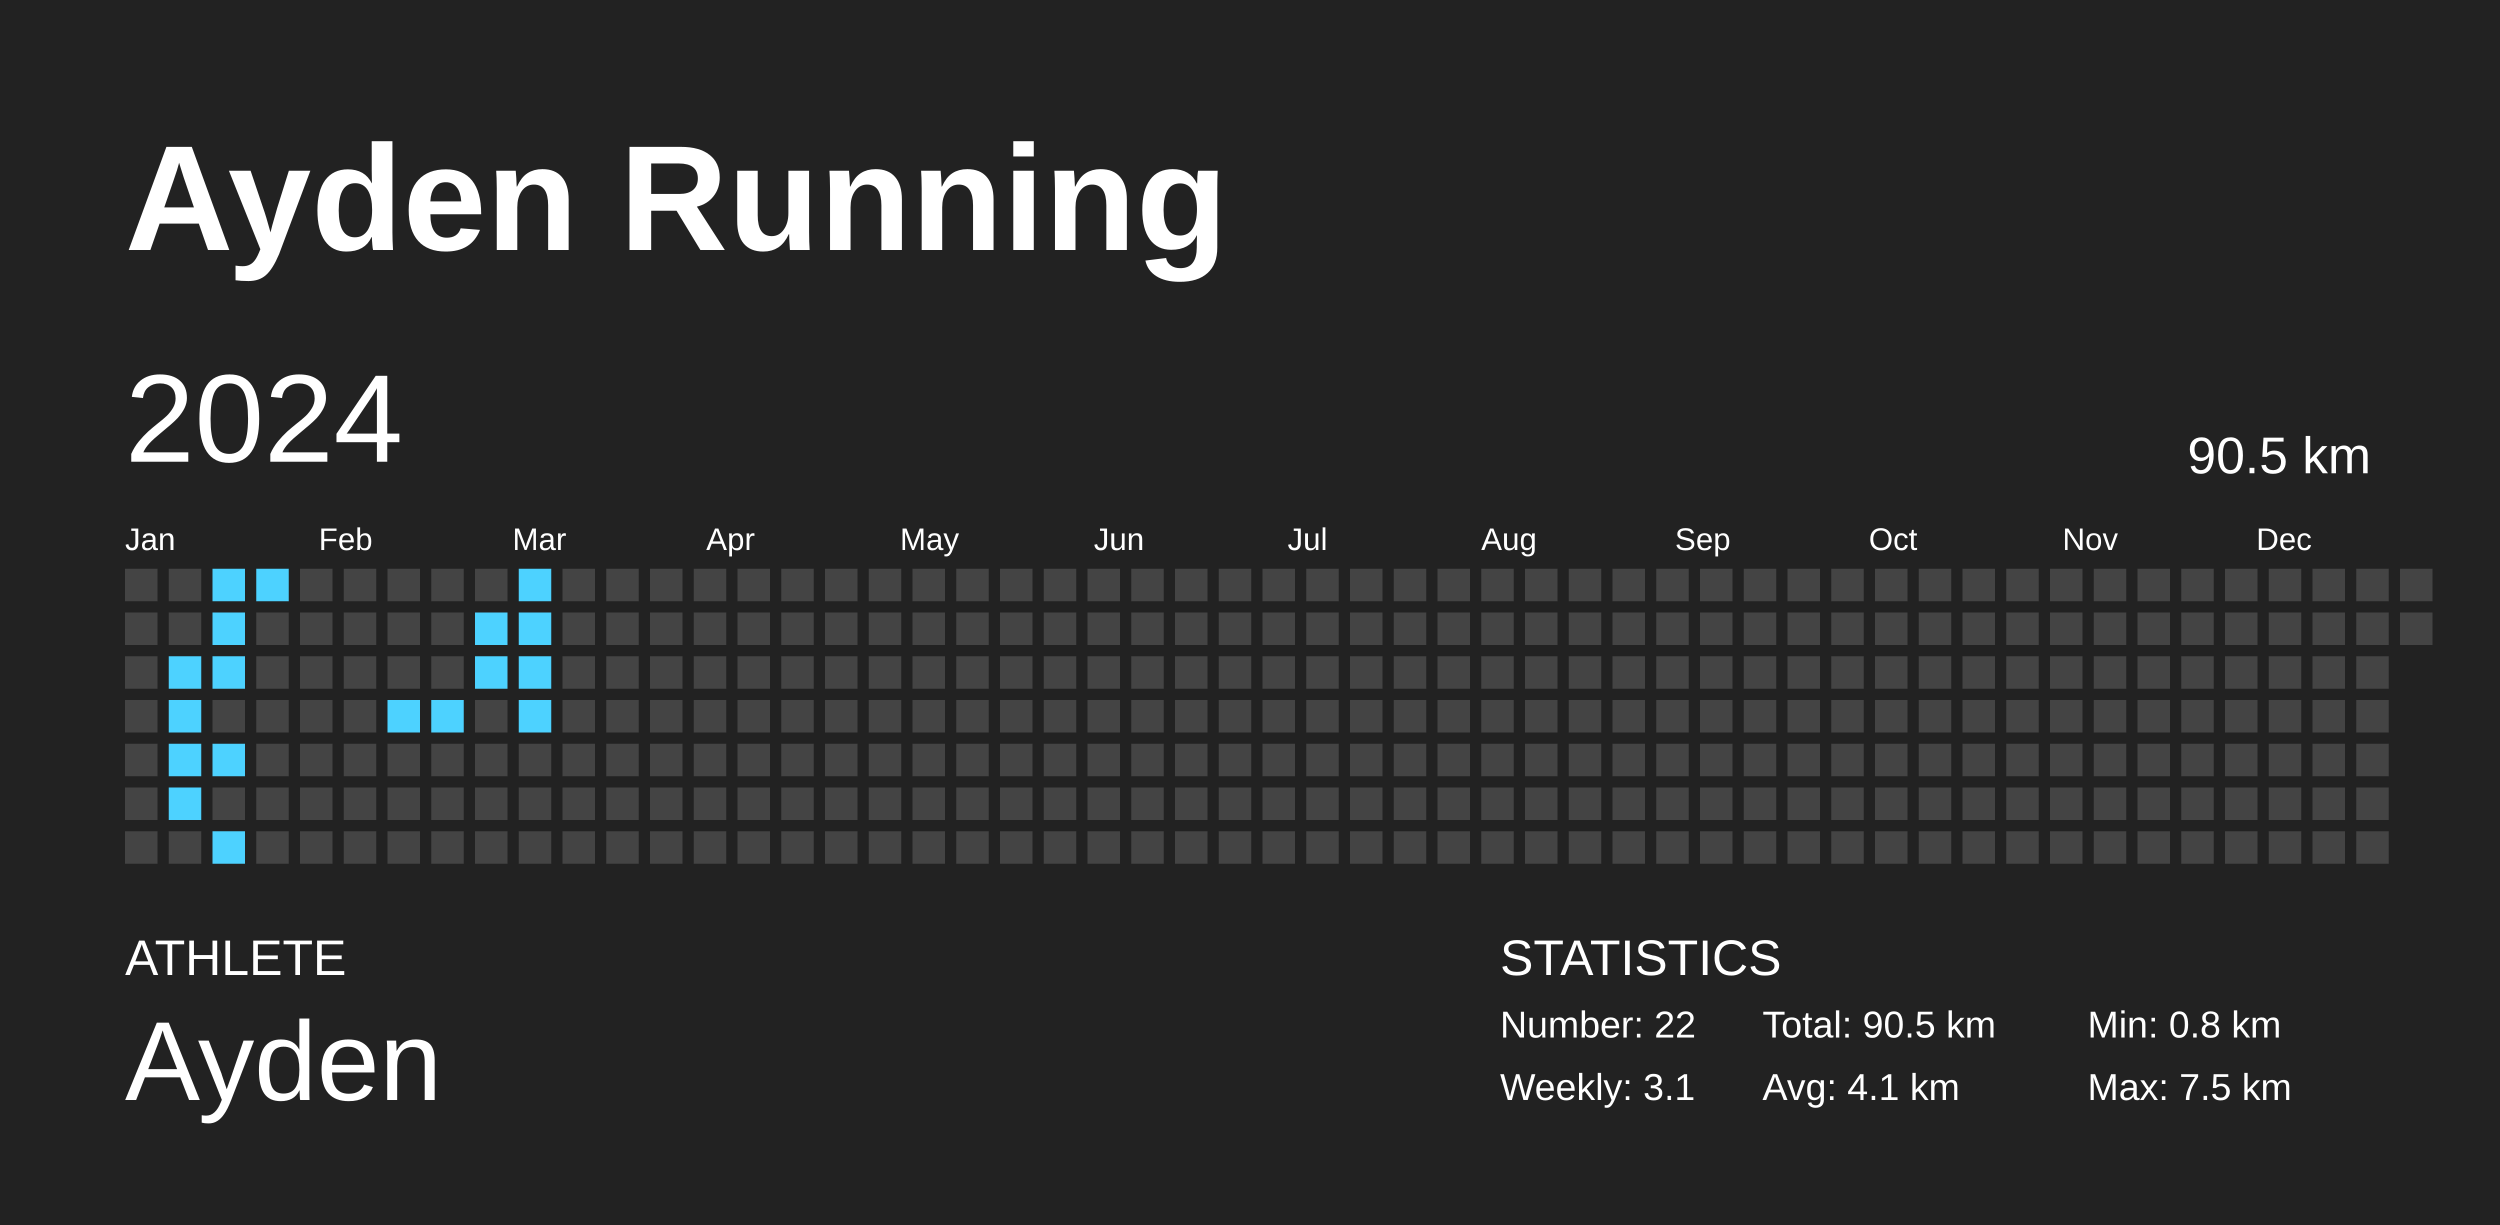
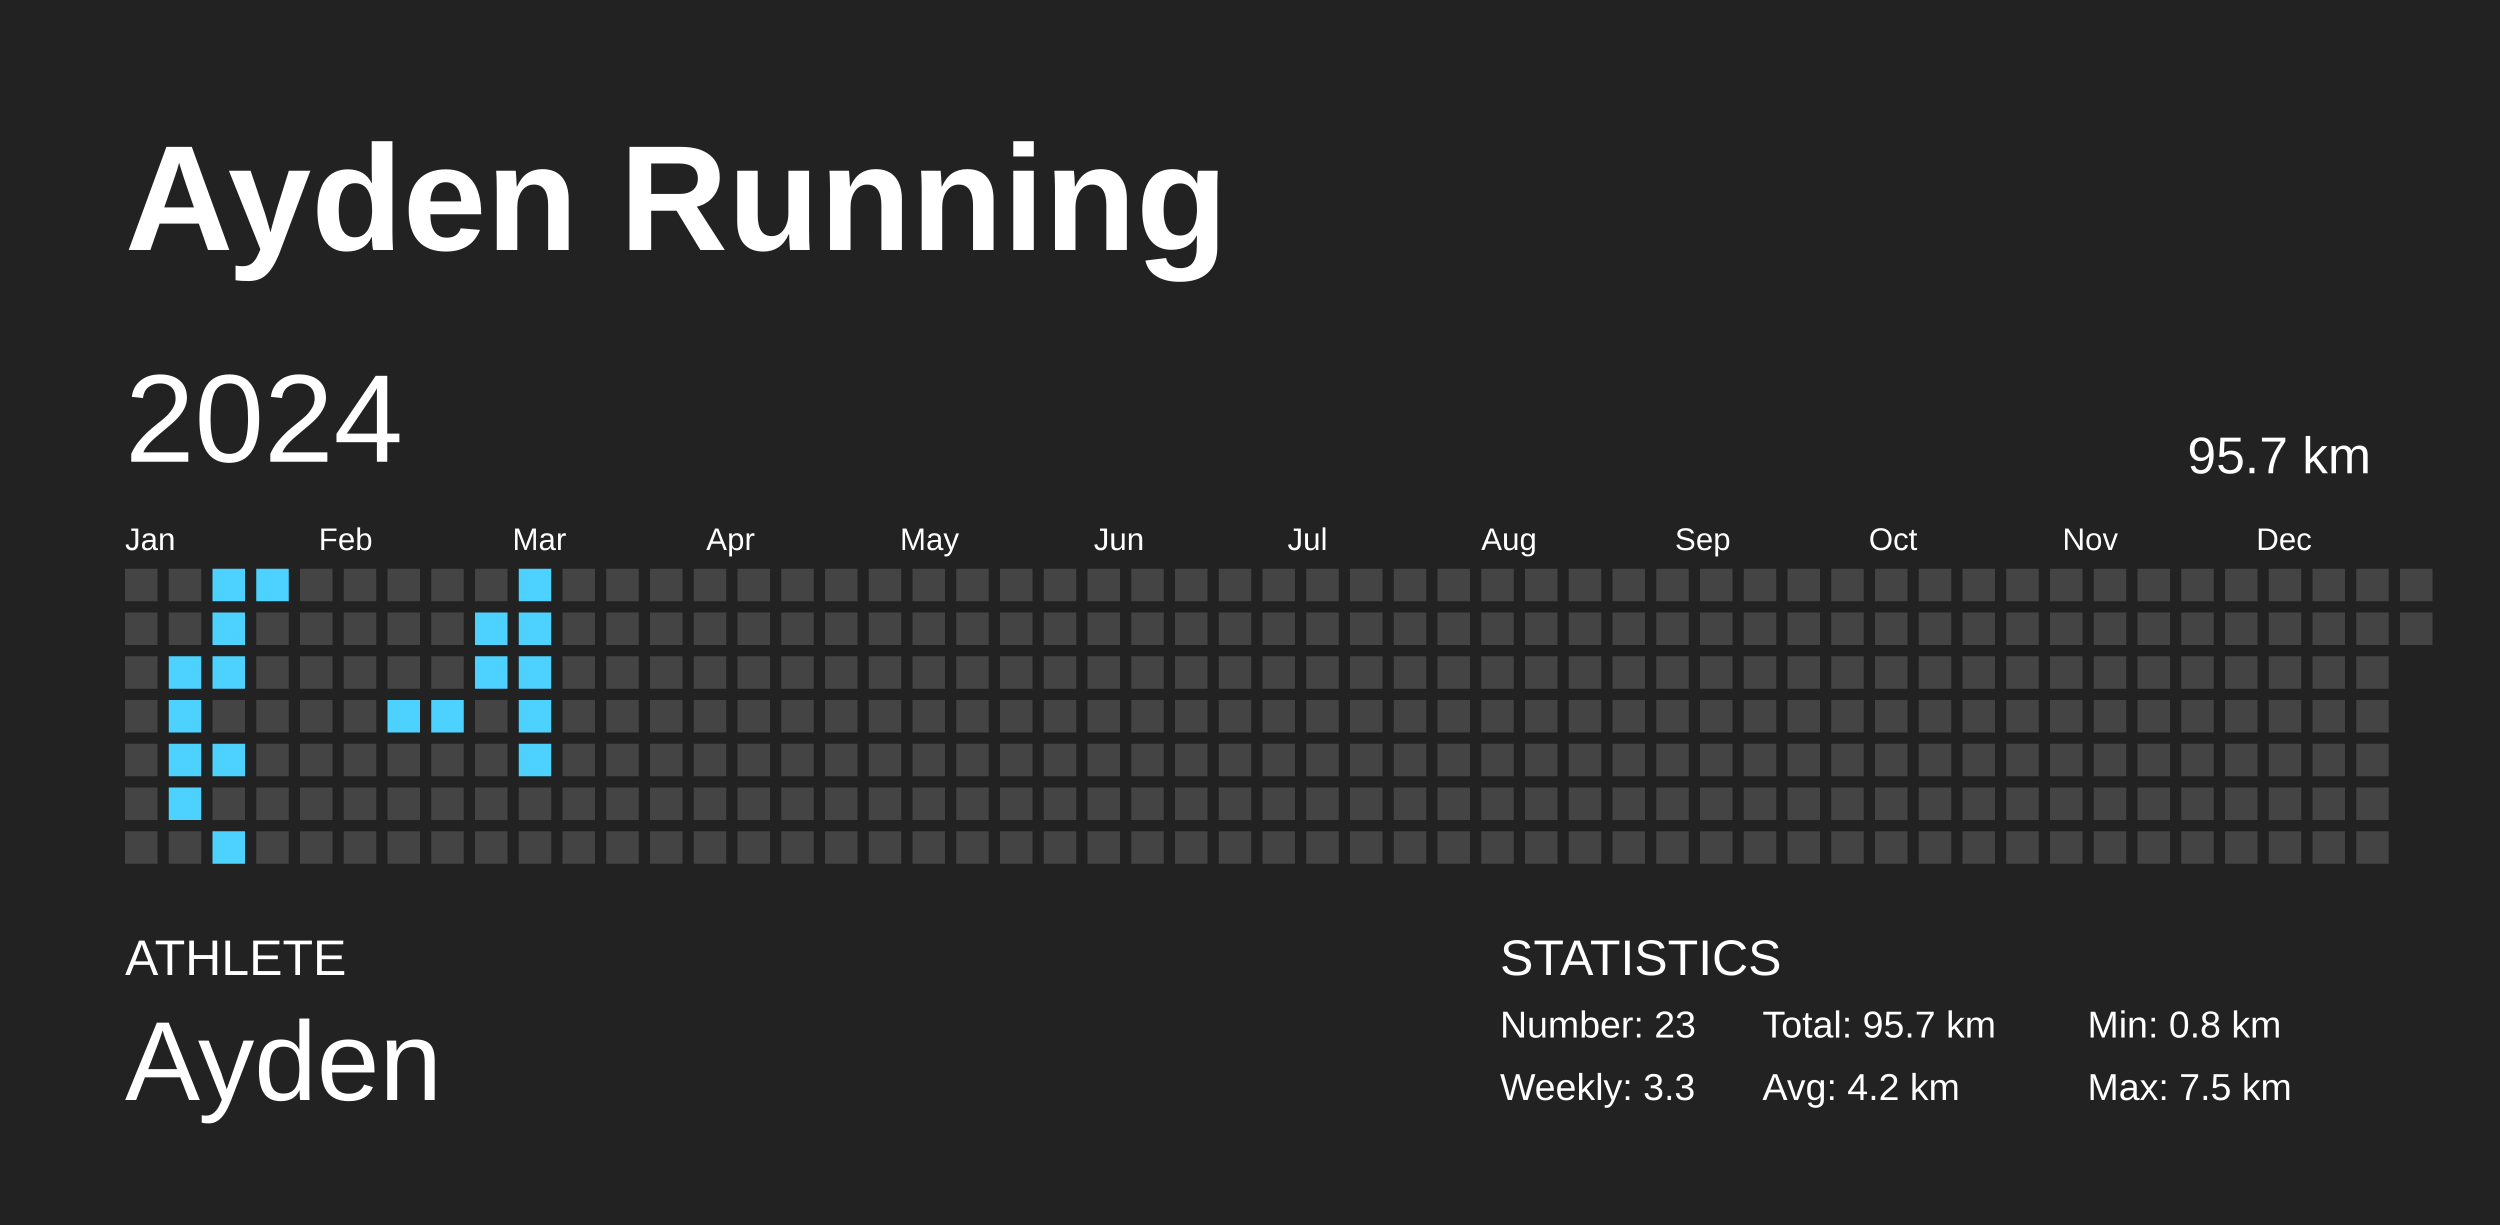
<svg xmlns="http://www.w3.org/2000/svg" baseProfile="full" height="98mm" version="1.1" viewBox="0,0,200,98" width="200mm">
  <defs />
  <rect fill="#222222" height="98" width="200" x="0" y="0" />
  <text fill="#FFFFFF" style="font-size:12px; font-family:Arial; font-weight:bold;" x="10" y="20">Ayden Running</text>
  <text fill="#FFFFFF" style="font-size:4px; font-family:Arial" x="10" y="78">ATHLETE</text>
  <text fill="#FFFFFF" style="font-size:9px; font-family:Arial" x="10" y="88">Ayden</text>
  <text fill="#FFFFFF" style="font-size:4px; font-family:Arial" x="120" y="78">STATISTICS</text>
-   <text fill="#FFFFFF" style="font-size:3px; font-family:Arial" x="120" y="83">Number: 22</text>
-   <text fill="#FFFFFF" style="font-size:3px; font-family:Arial" x="120" y="88">Weekly: 3.1</text>
-   <text fill="#FFFFFF" style="font-size:3px; font-family:Arial" x="141" y="83">Total: 90.5 km</text>
-   <text fill="#FFFFFF" style="font-size:3px; font-family:Arial" x="141" y="88">Avg: 4.1 km</text>
+   <text fill="#FFFFFF" style="font-size:3px; font-family:Arial" x="120" y="83">Number: 23</text>
+   <text fill="#FFFFFF" style="font-size:3px; font-family:Arial" x="120" y="88">Weekly: 3.3</text>
+   <text fill="#FFFFFF" style="font-size:3px; font-family:Arial" x="141" y="83">Total: 95.7 km</text>
+   <text fill="#FFFFFF" style="font-size:3px; font-family:Arial" x="141" y="88">Avg: 4.2 km</text>
  <text fill="#FFFFFF" style="font-size:3px; font-family:Arial" x="167" y="83">Min: 0.8 km</text>
  <text fill="#FFFFFF" style="font-size:3px; font-family:Arial" x="167" y="88">Max: 7.5 km</text>
  <text dominant-baseline="hanging" fill="#FFFFFF" style="font-size:10.0px; font-family:Arial;" x="10" y="30">2024</text>
-   <text dominant-baseline="hanging" fill="#FFFFFF" style="font-size:4.125px; font-family:Arial;" x="175" y="35">90.5 km</text>
+   <text dominant-baseline="hanging" fill="#FFFFFF" style="font-size:4.125px; font-family:Arial;" x="175" y="35">95.7 km</text>
  <text fill="#FFFFFF" style="font-size:2.5px; font-family:Arial" x="10.0" y="44">Jan</text>
  <text fill="#FFFFFF" style="font-size:2.5px; font-family:Arial" x="25.5" y="44">Feb</text>
  <text fill="#FFFFFF" style="font-size:2.5px; font-family:Arial" x="41.0" y="44">Mar</text>
  <text fill="#FFFFFF" style="font-size:2.5px; font-family:Arial" x="56.5" y="44">Apr</text>
  <text fill="#FFFFFF" style="font-size:2.5px; font-family:Arial" x="72.0" y="44">May</text>
  <text fill="#FFFFFF" style="font-size:2.5px; font-family:Arial" x="87.5" y="44">Jun</text>
  <text fill="#FFFFFF" style="font-size:2.5px; font-family:Arial" x="103.0" y="44">Jul</text>
  <text fill="#FFFFFF" style="font-size:2.5px; font-family:Arial" x="118.5" y="44">Aug</text>
  <text fill="#FFFFFF" style="font-size:2.5px; font-family:Arial" x="134.0" y="44">Sep</text>
  <text fill="#FFFFFF" style="font-size:2.5px; font-family:Arial" x="149.5" y="44">Oct</text>
  <text fill="#FFFFFF" style="font-size:2.5px; font-family:Arial" x="165.0" y="44">Nov</text>
  <text fill="#FFFFFF" style="font-size:2.5px; font-family:Arial" x="180.5" y="44">Dec</text>
  <rect fill="#444444" height="2.6" width="2.6" x="10.0" y="45.5" />
  <rect fill="#444444" height="2.6" width="2.6" x="10.0" y="49.0" />
  <rect fill="#444444" height="2.6" width="2.6" x="10.0" y="52.5" />
  <rect fill="#444444" height="2.6" width="2.6" x="10.0" y="56.0" />
  <rect fill="#444444" height="2.6" width="2.6" x="10.0" y="59.5" />
  <rect fill="#444444" height="2.6" width="2.6" x="10.0" y="63.0" />
  <rect fill="#444444" height="2.6" width="2.6" x="10.0" y="66.5" />
  <rect fill="#444444" height="2.6" width="2.6" x="13.5" y="45.5" />
  <rect fill="#444444" height="2.6" width="2.6" x="13.5" y="49.0" />
  <rect fill="#4dd2ff" height="2.6" width="2.6" x="13.5" y="52.5" />
  <rect fill="#4dd2ff" height="2.6" width="2.6" x="13.5" y="56.0" />
  <rect fill="#4dd2ff" height="2.6" width="2.6" x="13.5" y="59.5" />
  <rect fill="#4dd2ff" height="2.6" width="2.6" x="13.5" y="63.0" />
  <rect fill="#444444" height="2.6" width="2.6" x="13.5" y="66.5" />
  <rect fill="#4dd2ff" height="2.6" width="2.6" x="17.0" y="45.5" />
  <rect fill="#4dd2ff" height="2.6" width="2.6" x="17.0" y="49.0" />
  <rect fill="#4dd2ff" height="2.6" width="2.6" x="17.0" y="52.5" />
  <rect fill="#444444" height="2.6" width="2.6" x="17.0" y="56.0" />
  <rect fill="#4dd2ff" height="2.6" width="2.6" x="17.0" y="59.5" />
  <rect fill="#444444" height="2.6" width="2.6" x="17.0" y="63.0" />
  <rect fill="#4dd2ff" height="2.6" width="2.6" x="17.0" y="66.5" />
  <rect fill="#4dd2ff" height="2.6" width="2.6" x="20.5" y="45.5" />
  <rect fill="#444444" height="2.6" width="2.6" x="20.5" y="49.0" />
  <rect fill="#444444" height="2.6" width="2.6" x="20.5" y="52.5" />
  <rect fill="#444444" height="2.6" width="2.6" x="20.5" y="56.0" />
  <rect fill="#444444" height="2.6" width="2.6" x="20.5" y="59.5" />
  <rect fill="#444444" height="2.6" width="2.6" x="20.5" y="63.0" />
  <rect fill="#444444" height="2.6" width="2.6" x="20.5" y="66.5" />
  <rect fill="#444444" height="2.6" width="2.6" x="24.0" y="45.5" />
  <rect fill="#444444" height="2.6" width="2.6" x="24.0" y="49.0" />
  <rect fill="#444444" height="2.6" width="2.6" x="24.0" y="52.5" />
  <rect fill="#444444" height="2.6" width="2.6" x="24.0" y="56.0" />
  <rect fill="#444444" height="2.6" width="2.6" x="24.0" y="59.5" />
  <rect fill="#444444" height="2.6" width="2.6" x="24.0" y="63.0" />
  <rect fill="#444444" height="2.6" width="2.6" x="24.0" y="66.5" />
  <rect fill="#444444" height="2.6" width="2.6" x="27.5" y="45.5" />
  <rect fill="#444444" height="2.6" width="2.6" x="27.5" y="49.0" />
  <rect fill="#444444" height="2.6" width="2.6" x="27.5" y="52.5" />
  <rect fill="#444444" height="2.6" width="2.6" x="27.5" y="56.0" />
  <rect fill="#444444" height="2.6" width="2.6" x="27.5" y="59.5" />
  <rect fill="#444444" height="2.6" width="2.6" x="27.5" y="63.0" />
  <rect fill="#444444" height="2.6" width="2.6" x="27.5" y="66.5" />
  <rect fill="#444444" height="2.6" width="2.6" x="31.0" y="45.5" />
  <rect fill="#444444" height="2.6" width="2.6" x="31.0" y="49.0" />
  <rect fill="#444444" height="2.6" width="2.6" x="31.0" y="52.5" />
  <rect fill="#4dd2ff" height="2.6" width="2.6" x="31.0" y="56.0" />
  <rect fill="#444444" height="2.6" width="2.6" x="31.0" y="59.5" />
  <rect fill="#444444" height="2.6" width="2.6" x="31.0" y="63.0" />
  <rect fill="#444444" height="2.6" width="2.6" x="31.0" y="66.5" />
  <rect fill="#444444" height="2.6" width="2.6" x="34.5" y="45.5" />
  <rect fill="#444444" height="2.6" width="2.6" x="34.5" y="49.0" />
  <rect fill="#444444" height="2.6" width="2.6" x="34.5" y="52.5" />
  <rect fill="#4dd2ff" height="2.6" width="2.6" x="34.5" y="56.0" />
  <rect fill="#444444" height="2.6" width="2.6" x="34.5" y="59.5" />
  <rect fill="#444444" height="2.6" width="2.6" x="34.5" y="63.0" />
  <rect fill="#444444" height="2.6" width="2.6" x="34.5" y="66.5" />
  <rect fill="#444444" height="2.6" width="2.6" x="38.0" y="45.5" />
  <rect fill="#4dd2ff" height="2.6" width="2.6" x="38.0" y="49.0" />
  <rect fill="#4dd2ff" height="2.6" width="2.6" x="38.0" y="52.5" />
  <rect fill="#444444" height="2.6" width="2.6" x="38.0" y="56.0" />
  <rect fill="#444444" height="2.6" width="2.6" x="38.0" y="59.5" />
  <rect fill="#444444" height="2.6" width="2.6" x="38.0" y="63.0" />
  <rect fill="#444444" height="2.6" width="2.6" x="38.0" y="66.5" />
  <rect fill="#4dd2ff" height="2.6" width="2.6" x="41.5" y="45.5" />
  <rect fill="#4dd2ff" height="2.6" width="2.6" x="41.5" y="49.0" />
  <rect fill="#4dd2ff" height="2.6" width="2.6" x="41.5" y="52.5" />
  <rect fill="#4dd2ff" height="2.6" width="2.6" x="41.5" y="56.0" />
-   <rect fill="#444444" height="2.6" width="2.6" x="41.5" y="59.5" />
+   <rect fill="#4dd2ff" height="2.6" width="2.6" x="41.5" y="59.5" />
  <rect fill="#444444" height="2.6" width="2.6" x="41.5" y="63.0" />
  <rect fill="#444444" height="2.6" width="2.6" x="41.5" y="66.5" />
  <rect fill="#444444" height="2.6" width="2.6" x="45.0" y="45.5" />
  <rect fill="#444444" height="2.6" width="2.6" x="45.0" y="49.0" />
  <rect fill="#444444" height="2.6" width="2.6" x="45.0" y="52.5" />
  <rect fill="#444444" height="2.6" width="2.6" x="45.0" y="56.0" />
  <rect fill="#444444" height="2.6" width="2.6" x="45.0" y="59.5" />
  <rect fill="#444444" height="2.6" width="2.6" x="45.0" y="63.0" />
  <rect fill="#444444" height="2.6" width="2.6" x="45.0" y="66.5" />
  <rect fill="#444444" height="2.6" width="2.6" x="48.5" y="45.5" />
  <rect fill="#444444" height="2.6" width="2.6" x="48.5" y="49.0" />
  <rect fill="#444444" height="2.6" width="2.6" x="48.5" y="52.5" />
  <rect fill="#444444" height="2.6" width="2.6" x="48.5" y="56.0" />
  <rect fill="#444444" height="2.6" width="2.6" x="48.5" y="59.5" />
  <rect fill="#444444" height="2.6" width="2.6" x="48.5" y="63.0" />
  <rect fill="#444444" height="2.6" width="2.6" x="48.5" y="66.5" />
  <rect fill="#444444" height="2.6" width="2.6" x="52.0" y="45.5" />
  <rect fill="#444444" height="2.6" width="2.6" x="52.0" y="49.0" />
  <rect fill="#444444" height="2.6" width="2.6" x="52.0" y="52.5" />
  <rect fill="#444444" height="2.6" width="2.6" x="52.0" y="56.0" />
  <rect fill="#444444" height="2.6" width="2.6" x="52.0" y="59.5" />
  <rect fill="#444444" height="2.6" width="2.6" x="52.0" y="63.0" />
  <rect fill="#444444" height="2.6" width="2.6" x="52.0" y="66.5" />
  <rect fill="#444444" height="2.6" width="2.6" x="55.5" y="45.5" />
  <rect fill="#444444" height="2.6" width="2.6" x="55.5" y="49.0" />
  <rect fill="#444444" height="2.6" width="2.6" x="55.5" y="52.5" />
  <rect fill="#444444" height="2.6" width="2.6" x="55.5" y="56.0" />
  <rect fill="#444444" height="2.6" width="2.6" x="55.5" y="59.5" />
  <rect fill="#444444" height="2.6" width="2.6" x="55.5" y="63.0" />
  <rect fill="#444444" height="2.6" width="2.6" x="55.5" y="66.5" />
  <rect fill="#444444" height="2.6" width="2.6" x="59.0" y="45.5" />
  <rect fill="#444444" height="2.6" width="2.6" x="59.0" y="49.0" />
  <rect fill="#444444" height="2.6" width="2.6" x="59.0" y="52.5" />
  <rect fill="#444444" height="2.6" width="2.6" x="59.0" y="56.0" />
  <rect fill="#444444" height="2.6" width="2.6" x="59.0" y="59.5" />
  <rect fill="#444444" height="2.6" width="2.6" x="59.0" y="63.0" />
  <rect fill="#444444" height="2.6" width="2.6" x="59.0" y="66.5" />
  <rect fill="#444444" height="2.6" width="2.6" x="62.5" y="45.5" />
  <rect fill="#444444" height="2.6" width="2.6" x="62.5" y="49.0" />
  <rect fill="#444444" height="2.6" width="2.6" x="62.5" y="52.5" />
  <rect fill="#444444" height="2.6" width="2.6" x="62.5" y="56.0" />
  <rect fill="#444444" height="2.6" width="2.6" x="62.5" y="59.5" />
  <rect fill="#444444" height="2.6" width="2.6" x="62.5" y="63.0" />
  <rect fill="#444444" height="2.6" width="2.6" x="62.5" y="66.5" />
  <rect fill="#444444" height="2.6" width="2.6" x="66.0" y="45.5" />
  <rect fill="#444444" height="2.6" width="2.6" x="66.0" y="49.0" />
  <rect fill="#444444" height="2.6" width="2.6" x="66.0" y="52.5" />
  <rect fill="#444444" height="2.6" width="2.6" x="66.0" y="56.0" />
  <rect fill="#444444" height="2.6" width="2.6" x="66.0" y="59.5" />
  <rect fill="#444444" height="2.6" width="2.6" x="66.0" y="63.0" />
  <rect fill="#444444" height="2.6" width="2.6" x="66.0" y="66.5" />
  <rect fill="#444444" height="2.6" width="2.6" x="69.5" y="45.5" />
  <rect fill="#444444" height="2.6" width="2.6" x="69.5" y="49.0" />
  <rect fill="#444444" height="2.6" width="2.6" x="69.5" y="52.5" />
  <rect fill="#444444" height="2.6" width="2.6" x="69.5" y="56.0" />
  <rect fill="#444444" height="2.6" width="2.6" x="69.5" y="59.5" />
  <rect fill="#444444" height="2.6" width="2.6" x="69.5" y="63.0" />
  <rect fill="#444444" height="2.6" width="2.6" x="69.5" y="66.5" />
  <rect fill="#444444" height="2.6" width="2.6" x="73.0" y="45.5" />
  <rect fill="#444444" height="2.6" width="2.6" x="73.0" y="49.0" />
  <rect fill="#444444" height="2.6" width="2.6" x="73.0" y="52.5" />
  <rect fill="#444444" height="2.6" width="2.6" x="73.0" y="56.0" />
  <rect fill="#444444" height="2.6" width="2.6" x="73.0" y="59.5" />
  <rect fill="#444444" height="2.6" width="2.6" x="73.0" y="63.0" />
  <rect fill="#444444" height="2.6" width="2.6" x="73.0" y="66.5" />
  <rect fill="#444444" height="2.6" width="2.6" x="76.5" y="45.5" />
  <rect fill="#444444" height="2.6" width="2.6" x="76.5" y="49.0" />
  <rect fill="#444444" height="2.6" width="2.6" x="76.5" y="52.5" />
  <rect fill="#444444" height="2.6" width="2.6" x="76.5" y="56.0" />
  <rect fill="#444444" height="2.6" width="2.6" x="76.5" y="59.5" />
  <rect fill="#444444" height="2.6" width="2.6" x="76.5" y="63.0" />
  <rect fill="#444444" height="2.6" width="2.6" x="76.5" y="66.5" />
  <rect fill="#444444" height="2.6" width="2.6" x="80.0" y="45.5" />
  <rect fill="#444444" height="2.6" width="2.6" x="80.0" y="49.0" />
  <rect fill="#444444" height="2.6" width="2.6" x="80.0" y="52.5" />
  <rect fill="#444444" height="2.6" width="2.6" x="80.0" y="56.0" />
  <rect fill="#444444" height="2.6" width="2.6" x="80.0" y="59.5" />
  <rect fill="#444444" height="2.6" width="2.6" x="80.0" y="63.0" />
  <rect fill="#444444" height="2.6" width="2.6" x="80.0" y="66.5" />
  <rect fill="#444444" height="2.6" width="2.6" x="83.5" y="45.5" />
  <rect fill="#444444" height="2.6" width="2.6" x="83.5" y="49.0" />
  <rect fill="#444444" height="2.6" width="2.6" x="83.5" y="52.5" />
  <rect fill="#444444" height="2.6" width="2.6" x="83.5" y="56.0" />
  <rect fill="#444444" height="2.6" width="2.6" x="83.5" y="59.5" />
  <rect fill="#444444" height="2.6" width="2.6" x="83.5" y="63.0" />
  <rect fill="#444444" height="2.6" width="2.6" x="83.5" y="66.5" />
  <rect fill="#444444" height="2.6" width="2.6" x="87.0" y="45.5" />
  <rect fill="#444444" height="2.6" width="2.6" x="87.0" y="49.0" />
  <rect fill="#444444" height="2.6" width="2.6" x="87.0" y="52.5" />
  <rect fill="#444444" height="2.6" width="2.6" x="87.0" y="56.0" />
  <rect fill="#444444" height="2.6" width="2.6" x="87.0" y="59.5" />
  <rect fill="#444444" height="2.6" width="2.6" x="87.0" y="63.0" />
  <rect fill="#444444" height="2.6" width="2.6" x="87.0" y="66.5" />
  <rect fill="#444444" height="2.6" width="2.6" x="90.5" y="45.5" />
  <rect fill="#444444" height="2.6" width="2.6" x="90.5" y="49.0" />
  <rect fill="#444444" height="2.6" width="2.6" x="90.5" y="52.5" />
  <rect fill="#444444" height="2.6" width="2.6" x="90.5" y="56.0" />
  <rect fill="#444444" height="2.6" width="2.6" x="90.5" y="59.5" />
  <rect fill="#444444" height="2.6" width="2.6" x="90.5" y="63.0" />
  <rect fill="#444444" height="2.6" width="2.6" x="90.5" y="66.5" />
  <rect fill="#444444" height="2.6" width="2.6" x="94.0" y="45.5" />
  <rect fill="#444444" height="2.6" width="2.6" x="94.0" y="49.0" />
  <rect fill="#444444" height="2.6" width="2.6" x="94.0" y="52.5" />
  <rect fill="#444444" height="2.6" width="2.6" x="94.0" y="56.0" />
  <rect fill="#444444" height="2.6" width="2.6" x="94.0" y="59.5" />
  <rect fill="#444444" height="2.6" width="2.6" x="94.0" y="63.0" />
  <rect fill="#444444" height="2.6" width="2.6" x="94.0" y="66.5" />
  <rect fill="#444444" height="2.6" width="2.6" x="97.5" y="45.5" />
  <rect fill="#444444" height="2.6" width="2.6" x="97.5" y="49.0" />
  <rect fill="#444444" height="2.6" width="2.6" x="97.5" y="52.5" />
  <rect fill="#444444" height="2.6" width="2.6" x="97.5" y="56.0" />
  <rect fill="#444444" height="2.6" width="2.6" x="97.5" y="59.5" />
  <rect fill="#444444" height="2.6" width="2.6" x="97.5" y="63.0" />
  <rect fill="#444444" height="2.6" width="2.6" x="97.5" y="66.5" />
  <rect fill="#444444" height="2.6" width="2.6" x="101.0" y="45.5" />
  <rect fill="#444444" height="2.6" width="2.6" x="101.0" y="49.0" />
  <rect fill="#444444" height="2.6" width="2.6" x="101.0" y="52.5" />
  <rect fill="#444444" height="2.6" width="2.6" x="101.0" y="56.0" />
  <rect fill="#444444" height="2.6" width="2.6" x="101.0" y="59.5" />
  <rect fill="#444444" height="2.6" width="2.6" x="101.0" y="63.0" />
  <rect fill="#444444" height="2.6" width="2.6" x="101.0" y="66.5" />
  <rect fill="#444444" height="2.6" width="2.6" x="104.5" y="45.5" />
  <rect fill="#444444" height="2.6" width="2.6" x="104.5" y="49.0" />
  <rect fill="#444444" height="2.6" width="2.6" x="104.5" y="52.5" />
  <rect fill="#444444" height="2.6" width="2.6" x="104.5" y="56.0" />
  <rect fill="#444444" height="2.6" width="2.6" x="104.5" y="59.5" />
  <rect fill="#444444" height="2.6" width="2.6" x="104.5" y="63.0" />
  <rect fill="#444444" height="2.6" width="2.6" x="104.5" y="66.5" />
  <rect fill="#444444" height="2.6" width="2.6" x="108.0" y="45.5" />
  <rect fill="#444444" height="2.6" width="2.6" x="108.0" y="49.0" />
  <rect fill="#444444" height="2.6" width="2.6" x="108.0" y="52.5" />
  <rect fill="#444444" height="2.6" width="2.6" x="108.0" y="56.0" />
  <rect fill="#444444" height="2.6" width="2.6" x="108.0" y="59.5" />
  <rect fill="#444444" height="2.6" width="2.6" x="108.0" y="63.0" />
  <rect fill="#444444" height="2.6" width="2.6" x="108.0" y="66.5" />
  <rect fill="#444444" height="2.6" width="2.6" x="111.5" y="45.5" />
  <rect fill="#444444" height="2.6" width="2.6" x="111.5" y="49.0" />
  <rect fill="#444444" height="2.6" width="2.6" x="111.5" y="52.5" />
  <rect fill="#444444" height="2.6" width="2.6" x="111.5" y="56.0" />
  <rect fill="#444444" height="2.6" width="2.6" x="111.5" y="59.5" />
  <rect fill="#444444" height="2.6" width="2.6" x="111.5" y="63.0" />
  <rect fill="#444444" height="2.6" width="2.6" x="111.5" y="66.5" />
  <rect fill="#444444" height="2.6" width="2.6" x="115.0" y="45.5" />
  <rect fill="#444444" height="2.6" width="2.6" x="115.0" y="49.0" />
  <rect fill="#444444" height="2.6" width="2.6" x="115.0" y="52.5" />
  <rect fill="#444444" height="2.6" width="2.6" x="115.0" y="56.0" />
  <rect fill="#444444" height="2.6" width="2.6" x="115.0" y="59.5" />
  <rect fill="#444444" height="2.6" width="2.6" x="115.0" y="63.0" />
  <rect fill="#444444" height="2.6" width="2.6" x="115.0" y="66.5" />
  <rect fill="#444444" height="2.6" width="2.6" x="118.5" y="45.5" />
  <rect fill="#444444" height="2.6" width="2.6" x="118.5" y="49.0" />
  <rect fill="#444444" height="2.6" width="2.6" x="118.5" y="52.5" />
  <rect fill="#444444" height="2.6" width="2.6" x="118.5" y="56.0" />
  <rect fill="#444444" height="2.6" width="2.6" x="118.5" y="59.5" />
  <rect fill="#444444" height="2.6" width="2.6" x="118.5" y="63.0" />
  <rect fill="#444444" height="2.6" width="2.6" x="118.5" y="66.5" />
  <rect fill="#444444" height="2.6" width="2.6" x="122.0" y="45.5" />
  <rect fill="#444444" height="2.6" width="2.6" x="122.0" y="49.0" />
  <rect fill="#444444" height="2.6" width="2.6" x="122.0" y="52.5" />
  <rect fill="#444444" height="2.6" width="2.6" x="122.0" y="56.0" />
  <rect fill="#444444" height="2.6" width="2.6" x="122.0" y="59.5" />
  <rect fill="#444444" height="2.6" width="2.6" x="122.0" y="63.0" />
  <rect fill="#444444" height="2.6" width="2.6" x="122.0" y="66.5" />
  <rect fill="#444444" height="2.6" width="2.6" x="125.5" y="45.5" />
  <rect fill="#444444" height="2.6" width="2.6" x="125.5" y="49.0" />
  <rect fill="#444444" height="2.6" width="2.6" x="125.5" y="52.5" />
  <rect fill="#444444" height="2.6" width="2.6" x="125.5" y="56.0" />
  <rect fill="#444444" height="2.6" width="2.6" x="125.5" y="59.5" />
  <rect fill="#444444" height="2.6" width="2.6" x="125.5" y="63.0" />
  <rect fill="#444444" height="2.6" width="2.6" x="125.5" y="66.5" />
  <rect fill="#444444" height="2.6" width="2.6" x="129.0" y="45.5" />
  <rect fill="#444444" height="2.6" width="2.6" x="129.0" y="49.0" />
  <rect fill="#444444" height="2.6" width="2.6" x="129.0" y="52.5" />
  <rect fill="#444444" height="2.6" width="2.6" x="129.0" y="56.0" />
  <rect fill="#444444" height="2.6" width="2.6" x="129.0" y="59.5" />
  <rect fill="#444444" height="2.6" width="2.6" x="129.0" y="63.0" />
  <rect fill="#444444" height="2.6" width="2.6" x="129.0" y="66.5" />
  <rect fill="#444444" height="2.6" width="2.6" x="132.5" y="45.5" />
  <rect fill="#444444" height="2.6" width="2.6" x="132.5" y="49.0" />
  <rect fill="#444444" height="2.6" width="2.6" x="132.5" y="52.5" />
  <rect fill="#444444" height="2.6" width="2.6" x="132.5" y="56.0" />
  <rect fill="#444444" height="2.6" width="2.6" x="132.5" y="59.5" />
  <rect fill="#444444" height="2.6" width="2.6" x="132.5" y="63.0" />
  <rect fill="#444444" height="2.6" width="2.6" x="132.5" y="66.5" />
  <rect fill="#444444" height="2.6" width="2.6" x="136.0" y="45.5" />
  <rect fill="#444444" height="2.6" width="2.6" x="136.0" y="49.0" />
  <rect fill="#444444" height="2.6" width="2.6" x="136.0" y="52.5" />
  <rect fill="#444444" height="2.6" width="2.6" x="136.0" y="56.0" />
  <rect fill="#444444" height="2.6" width="2.6" x="136.0" y="59.5" />
  <rect fill="#444444" height="2.6" width="2.6" x="136.0" y="63.0" />
  <rect fill="#444444" height="2.6" width="2.6" x="136.0" y="66.5" />
  <rect fill="#444444" height="2.6" width="2.6" x="139.5" y="45.5" />
  <rect fill="#444444" height="2.6" width="2.6" x="139.5" y="49.0" />
  <rect fill="#444444" height="2.6" width="2.6" x="139.5" y="52.5" />
  <rect fill="#444444" height="2.6" width="2.6" x="139.5" y="56.0" />
  <rect fill="#444444" height="2.6" width="2.6" x="139.5" y="59.5" />
  <rect fill="#444444" height="2.6" width="2.6" x="139.5" y="63.0" />
  <rect fill="#444444" height="2.6" width="2.6" x="139.5" y="66.5" />
  <rect fill="#444444" height="2.6" width="2.6" x="143.0" y="45.5" />
  <rect fill="#444444" height="2.6" width="2.6" x="143.0" y="49.0" />
  <rect fill="#444444" height="2.6" width="2.6" x="143.0" y="52.5" />
  <rect fill="#444444" height="2.6" width="2.6" x="143.0" y="56.0" />
  <rect fill="#444444" height="2.6" width="2.6" x="143.0" y="59.5" />
  <rect fill="#444444" height="2.6" width="2.6" x="143.0" y="63.0" />
  <rect fill="#444444" height="2.6" width="2.6" x="143.0" y="66.5" />
  <rect fill="#444444" height="2.6" width="2.6" x="146.5" y="45.5" />
  <rect fill="#444444" height="2.6" width="2.6" x="146.5" y="49.0" />
  <rect fill="#444444" height="2.6" width="2.6" x="146.5" y="52.5" />
  <rect fill="#444444" height="2.6" width="2.6" x="146.5" y="56.0" />
  <rect fill="#444444" height="2.6" width="2.6" x="146.5" y="59.5" />
  <rect fill="#444444" height="2.6" width="2.6" x="146.5" y="63.0" />
  <rect fill="#444444" height="2.6" width="2.6" x="146.5" y="66.5" />
  <rect fill="#444444" height="2.6" width="2.6" x="150.0" y="45.5" />
  <rect fill="#444444" height="2.6" width="2.6" x="150.0" y="49.0" />
  <rect fill="#444444" height="2.6" width="2.6" x="150.0" y="52.5" />
  <rect fill="#444444" height="2.6" width="2.6" x="150.0" y="56.0" />
  <rect fill="#444444" height="2.6" width="2.6" x="150.0" y="59.5" />
  <rect fill="#444444" height="2.6" width="2.6" x="150.0" y="63.0" />
  <rect fill="#444444" height="2.6" width="2.6" x="150.0" y="66.5" />
  <rect fill="#444444" height="2.6" width="2.6" x="153.5" y="45.5" />
  <rect fill="#444444" height="2.6" width="2.6" x="153.5" y="49.0" />
  <rect fill="#444444" height="2.6" width="2.6" x="153.5" y="52.5" />
  <rect fill="#444444" height="2.6" width="2.6" x="153.5" y="56.0" />
  <rect fill="#444444" height="2.6" width="2.6" x="153.5" y="59.5" />
  <rect fill="#444444" height="2.6" width="2.6" x="153.5" y="63.0" />
  <rect fill="#444444" height="2.6" width="2.6" x="153.5" y="66.5" />
  <rect fill="#444444" height="2.6" width="2.6" x="157.0" y="45.5" />
  <rect fill="#444444" height="2.6" width="2.6" x="157.0" y="49.0" />
  <rect fill="#444444" height="2.6" width="2.6" x="157.0" y="52.5" />
  <rect fill="#444444" height="2.6" width="2.6" x="157.0" y="56.0" />
  <rect fill="#444444" height="2.6" width="2.6" x="157.0" y="59.5" />
  <rect fill="#444444" height="2.6" width="2.6" x="157.0" y="63.0" />
  <rect fill="#444444" height="2.6" width="2.6" x="157.0" y="66.5" />
  <rect fill="#444444" height="2.6" width="2.6" x="160.5" y="45.5" />
  <rect fill="#444444" height="2.6" width="2.6" x="160.5" y="49.0" />
  <rect fill="#444444" height="2.6" width="2.6" x="160.5" y="52.5" />
  <rect fill="#444444" height="2.6" width="2.6" x="160.5" y="56.0" />
  <rect fill="#444444" height="2.6" width="2.6" x="160.5" y="59.5" />
  <rect fill="#444444" height="2.6" width="2.6" x="160.5" y="63.0" />
  <rect fill="#444444" height="2.6" width="2.6" x="160.5" y="66.5" />
  <rect fill="#444444" height="2.6" width="2.6" x="164.0" y="45.5" />
  <rect fill="#444444" height="2.6" width="2.6" x="164.0" y="49.0" />
  <rect fill="#444444" height="2.6" width="2.6" x="164.0" y="52.5" />
  <rect fill="#444444" height="2.6" width="2.6" x="164.0" y="56.0" />
  <rect fill="#444444" height="2.6" width="2.6" x="164.0" y="59.5" />
  <rect fill="#444444" height="2.6" width="2.6" x="164.0" y="63.0" />
  <rect fill="#444444" height="2.6" width="2.6" x="164.0" y="66.5" />
  <rect fill="#444444" height="2.6" width="2.6" x="167.5" y="45.5" />
  <rect fill="#444444" height="2.6" width="2.6" x="167.5" y="49.0" />
  <rect fill="#444444" height="2.6" width="2.6" x="167.5" y="52.5" />
  <rect fill="#444444" height="2.6" width="2.6" x="167.5" y="56.0" />
  <rect fill="#444444" height="2.6" width="2.6" x="167.5" y="59.5" />
  <rect fill="#444444" height="2.6" width="2.6" x="167.5" y="63.0" />
  <rect fill="#444444" height="2.6" width="2.6" x="167.5" y="66.5" />
  <rect fill="#444444" height="2.6" width="2.6" x="171.0" y="45.5" />
  <rect fill="#444444" height="2.6" width="2.6" x="171.0" y="49.0" />
  <rect fill="#444444" height="2.6" width="2.6" x="171.0" y="52.5" />
  <rect fill="#444444" height="2.6" width="2.6" x="171.0" y="56.0" />
  <rect fill="#444444" height="2.6" width="2.6" x="171.0" y="59.5" />
  <rect fill="#444444" height="2.6" width="2.6" x="171.0" y="63.0" />
  <rect fill="#444444" height="2.6" width="2.6" x="171.0" y="66.5" />
  <rect fill="#444444" height="2.6" width="2.6" x="174.5" y="45.5" />
  <rect fill="#444444" height="2.6" width="2.6" x="174.5" y="49.0" />
  <rect fill="#444444" height="2.6" width="2.6" x="174.5" y="52.5" />
  <rect fill="#444444" height="2.6" width="2.6" x="174.5" y="56.0" />
  <rect fill="#444444" height="2.6" width="2.6" x="174.5" y="59.5" />
  <rect fill="#444444" height="2.6" width="2.6" x="174.5" y="63.0" />
  <rect fill="#444444" height="2.6" width="2.6" x="174.5" y="66.5" />
  <rect fill="#444444" height="2.6" width="2.6" x="178.0" y="45.5" />
  <rect fill="#444444" height="2.6" width="2.6" x="178.0" y="49.0" />
  <rect fill="#444444" height="2.6" width="2.6" x="178.0" y="52.5" />
  <rect fill="#444444" height="2.6" width="2.6" x="178.0" y="56.0" />
  <rect fill="#444444" height="2.6" width="2.6" x="178.0" y="59.5" />
  <rect fill="#444444" height="2.6" width="2.6" x="178.0" y="63.0" />
  <rect fill="#444444" height="2.6" width="2.6" x="178.0" y="66.5" />
  <rect fill="#444444" height="2.6" width="2.6" x="181.5" y="45.5" />
  <rect fill="#444444" height="2.6" width="2.6" x="181.5" y="49.0" />
  <rect fill="#444444" height="2.6" width="2.6" x="181.5" y="52.5" />
  <rect fill="#444444" height="2.6" width="2.6" x="181.5" y="56.0" />
  <rect fill="#444444" height="2.6" width="2.6" x="181.5" y="59.5" />
  <rect fill="#444444" height="2.6" width="2.6" x="181.5" y="63.0" />
  <rect fill="#444444" height="2.6" width="2.6" x="181.5" y="66.5" />
  <rect fill="#444444" height="2.6" width="2.6" x="185.0" y="45.5" />
  <rect fill="#444444" height="2.6" width="2.6" x="185.0" y="49.0" />
  <rect fill="#444444" height="2.6" width="2.6" x="185.0" y="52.5" />
  <rect fill="#444444" height="2.6" width="2.6" x="185.0" y="56.0" />
  <rect fill="#444444" height="2.6" width="2.6" x="185.0" y="59.5" />
  <rect fill="#444444" height="2.6" width="2.6" x="185.0" y="63.0" />
  <rect fill="#444444" height="2.6" width="2.6" x="185.0" y="66.5" />
  <rect fill="#444444" height="2.6" width="2.6" x="188.5" y="45.5" />
  <rect fill="#444444" height="2.6" width="2.6" x="188.5" y="49.0" />
  <rect fill="#444444" height="2.6" width="2.6" x="188.5" y="52.5" />
  <rect fill="#444444" height="2.6" width="2.6" x="188.5" y="56.0" />
  <rect fill="#444444" height="2.6" width="2.6" x="188.5" y="59.5" />
  <rect fill="#444444" height="2.6" width="2.6" x="188.5" y="63.0" />
  <rect fill="#444444" height="2.6" width="2.6" x="188.5" y="66.5" />
  <rect fill="#444444" height="2.6" width="2.6" x="192.0" y="45.5" />
  <rect fill="#444444" height="2.6" width="2.6" x="192.0" y="49.0" />
</svg>
